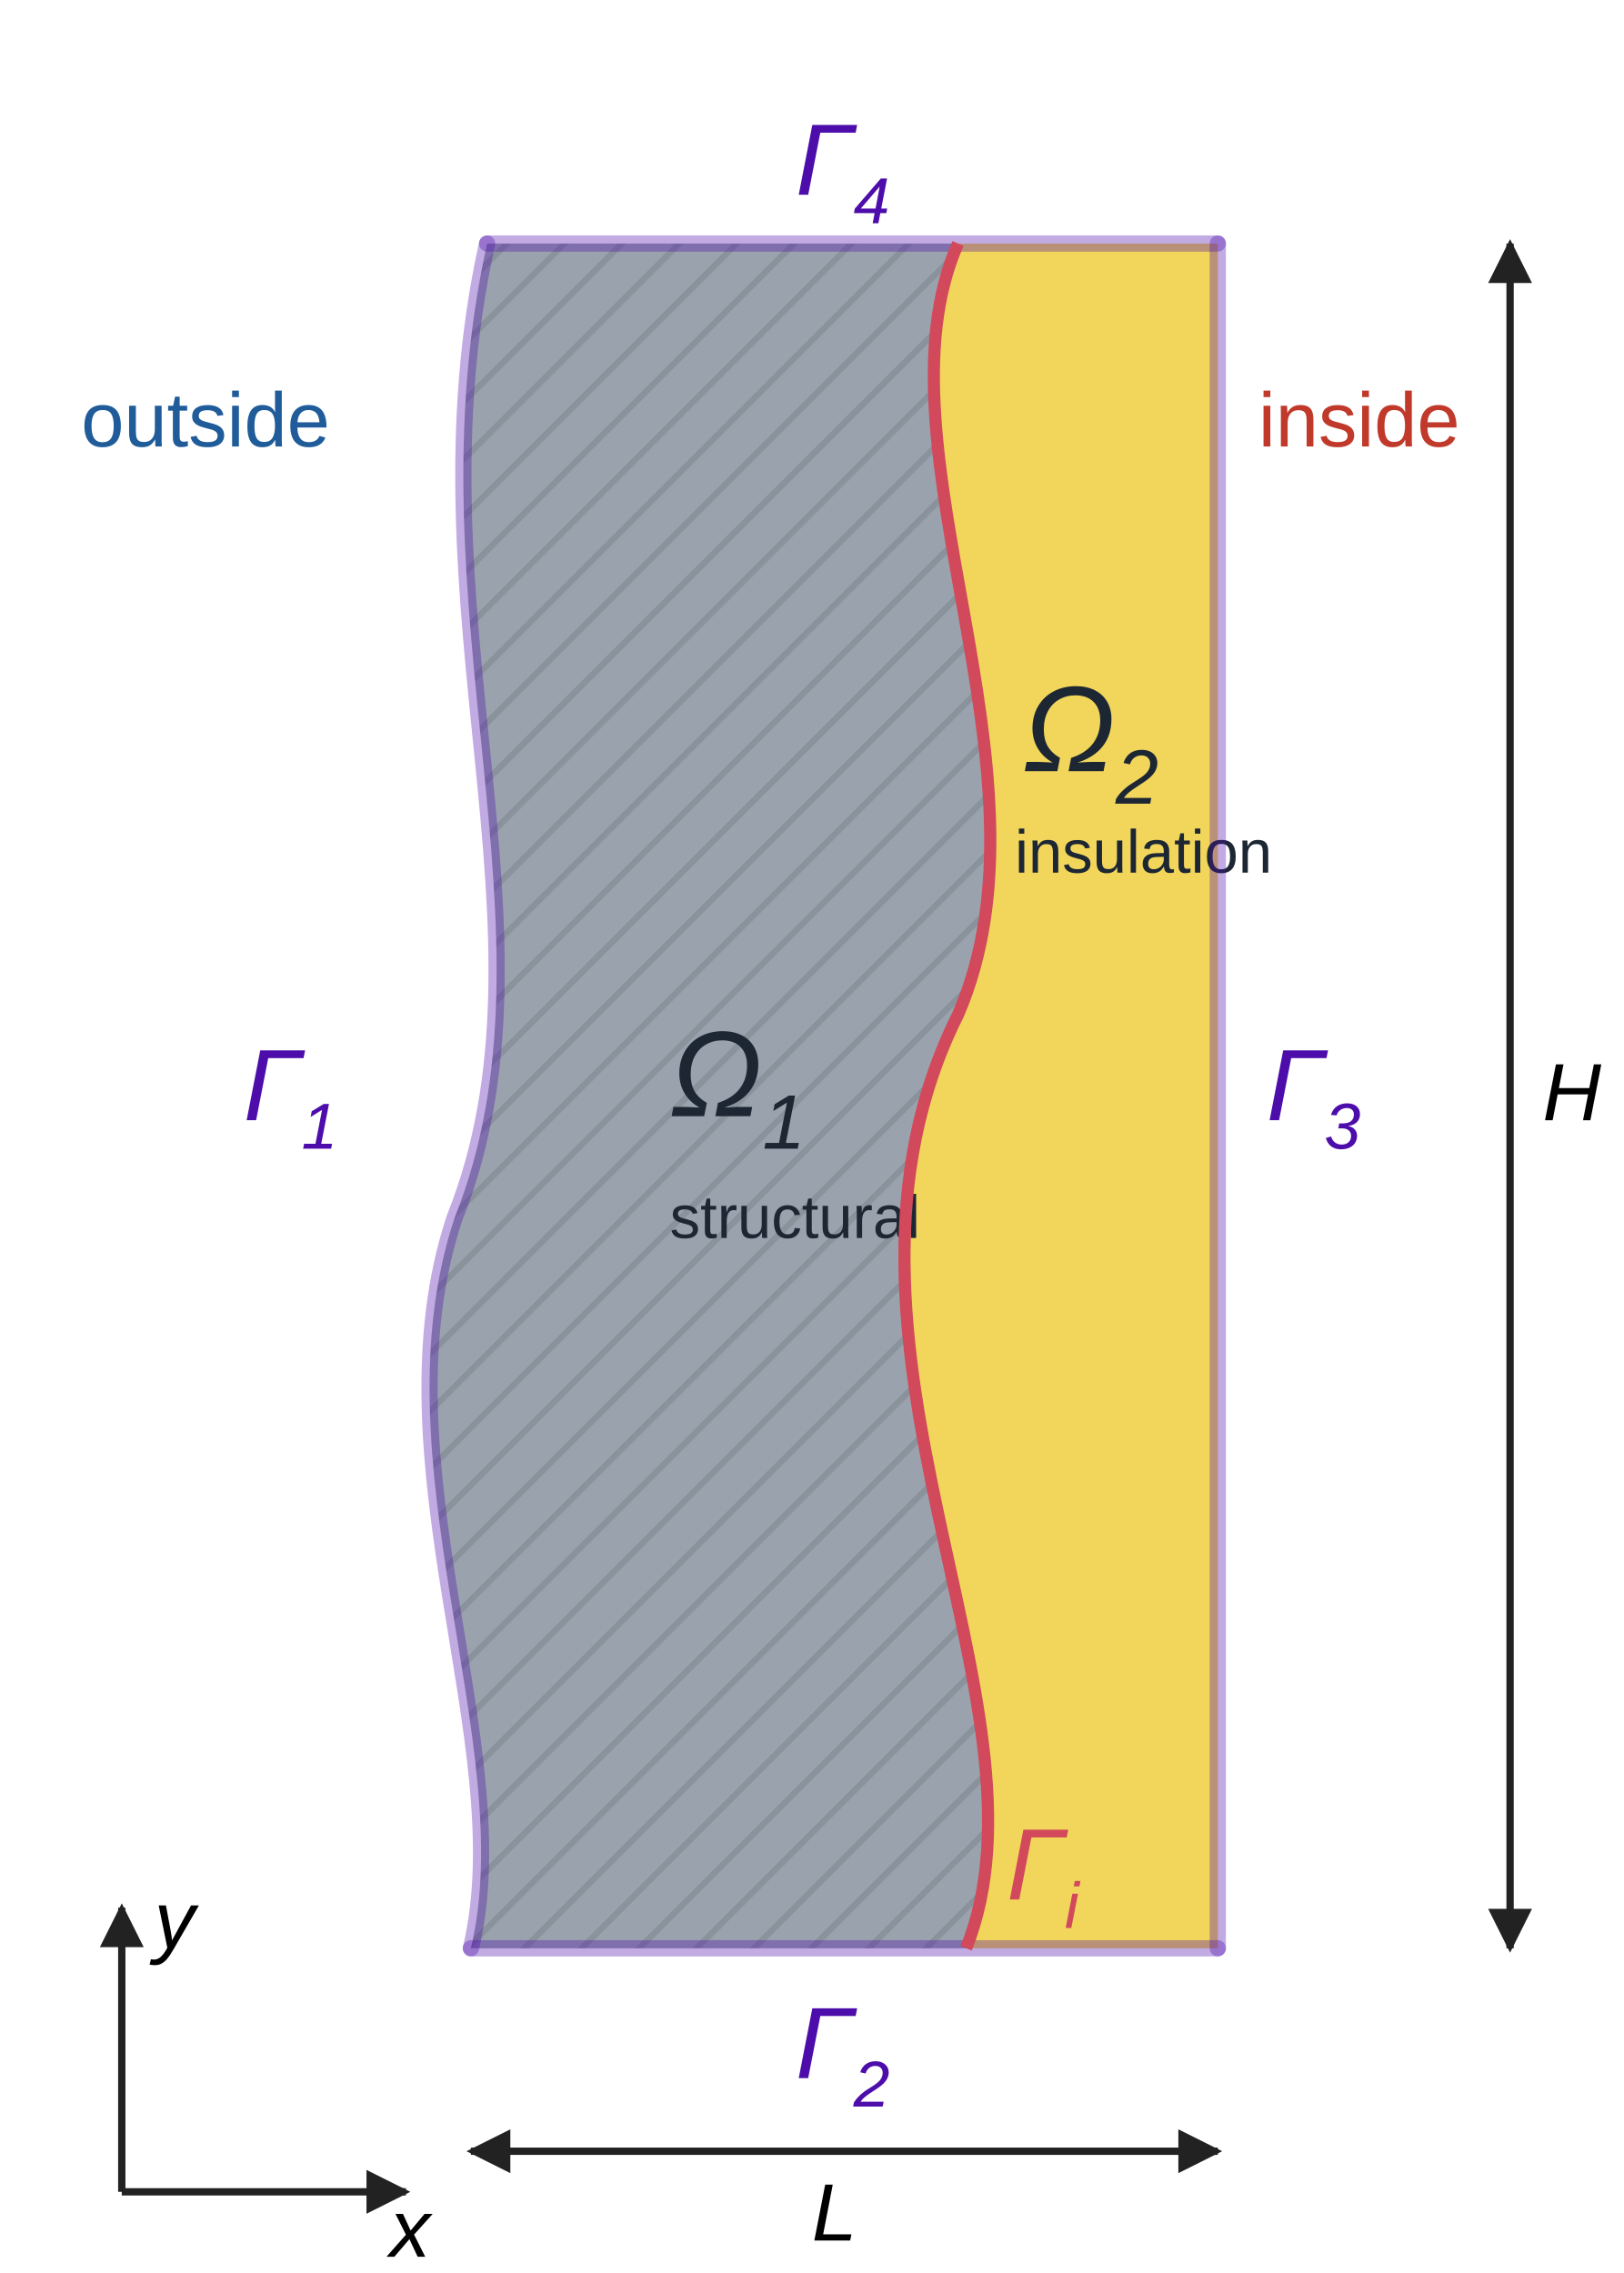
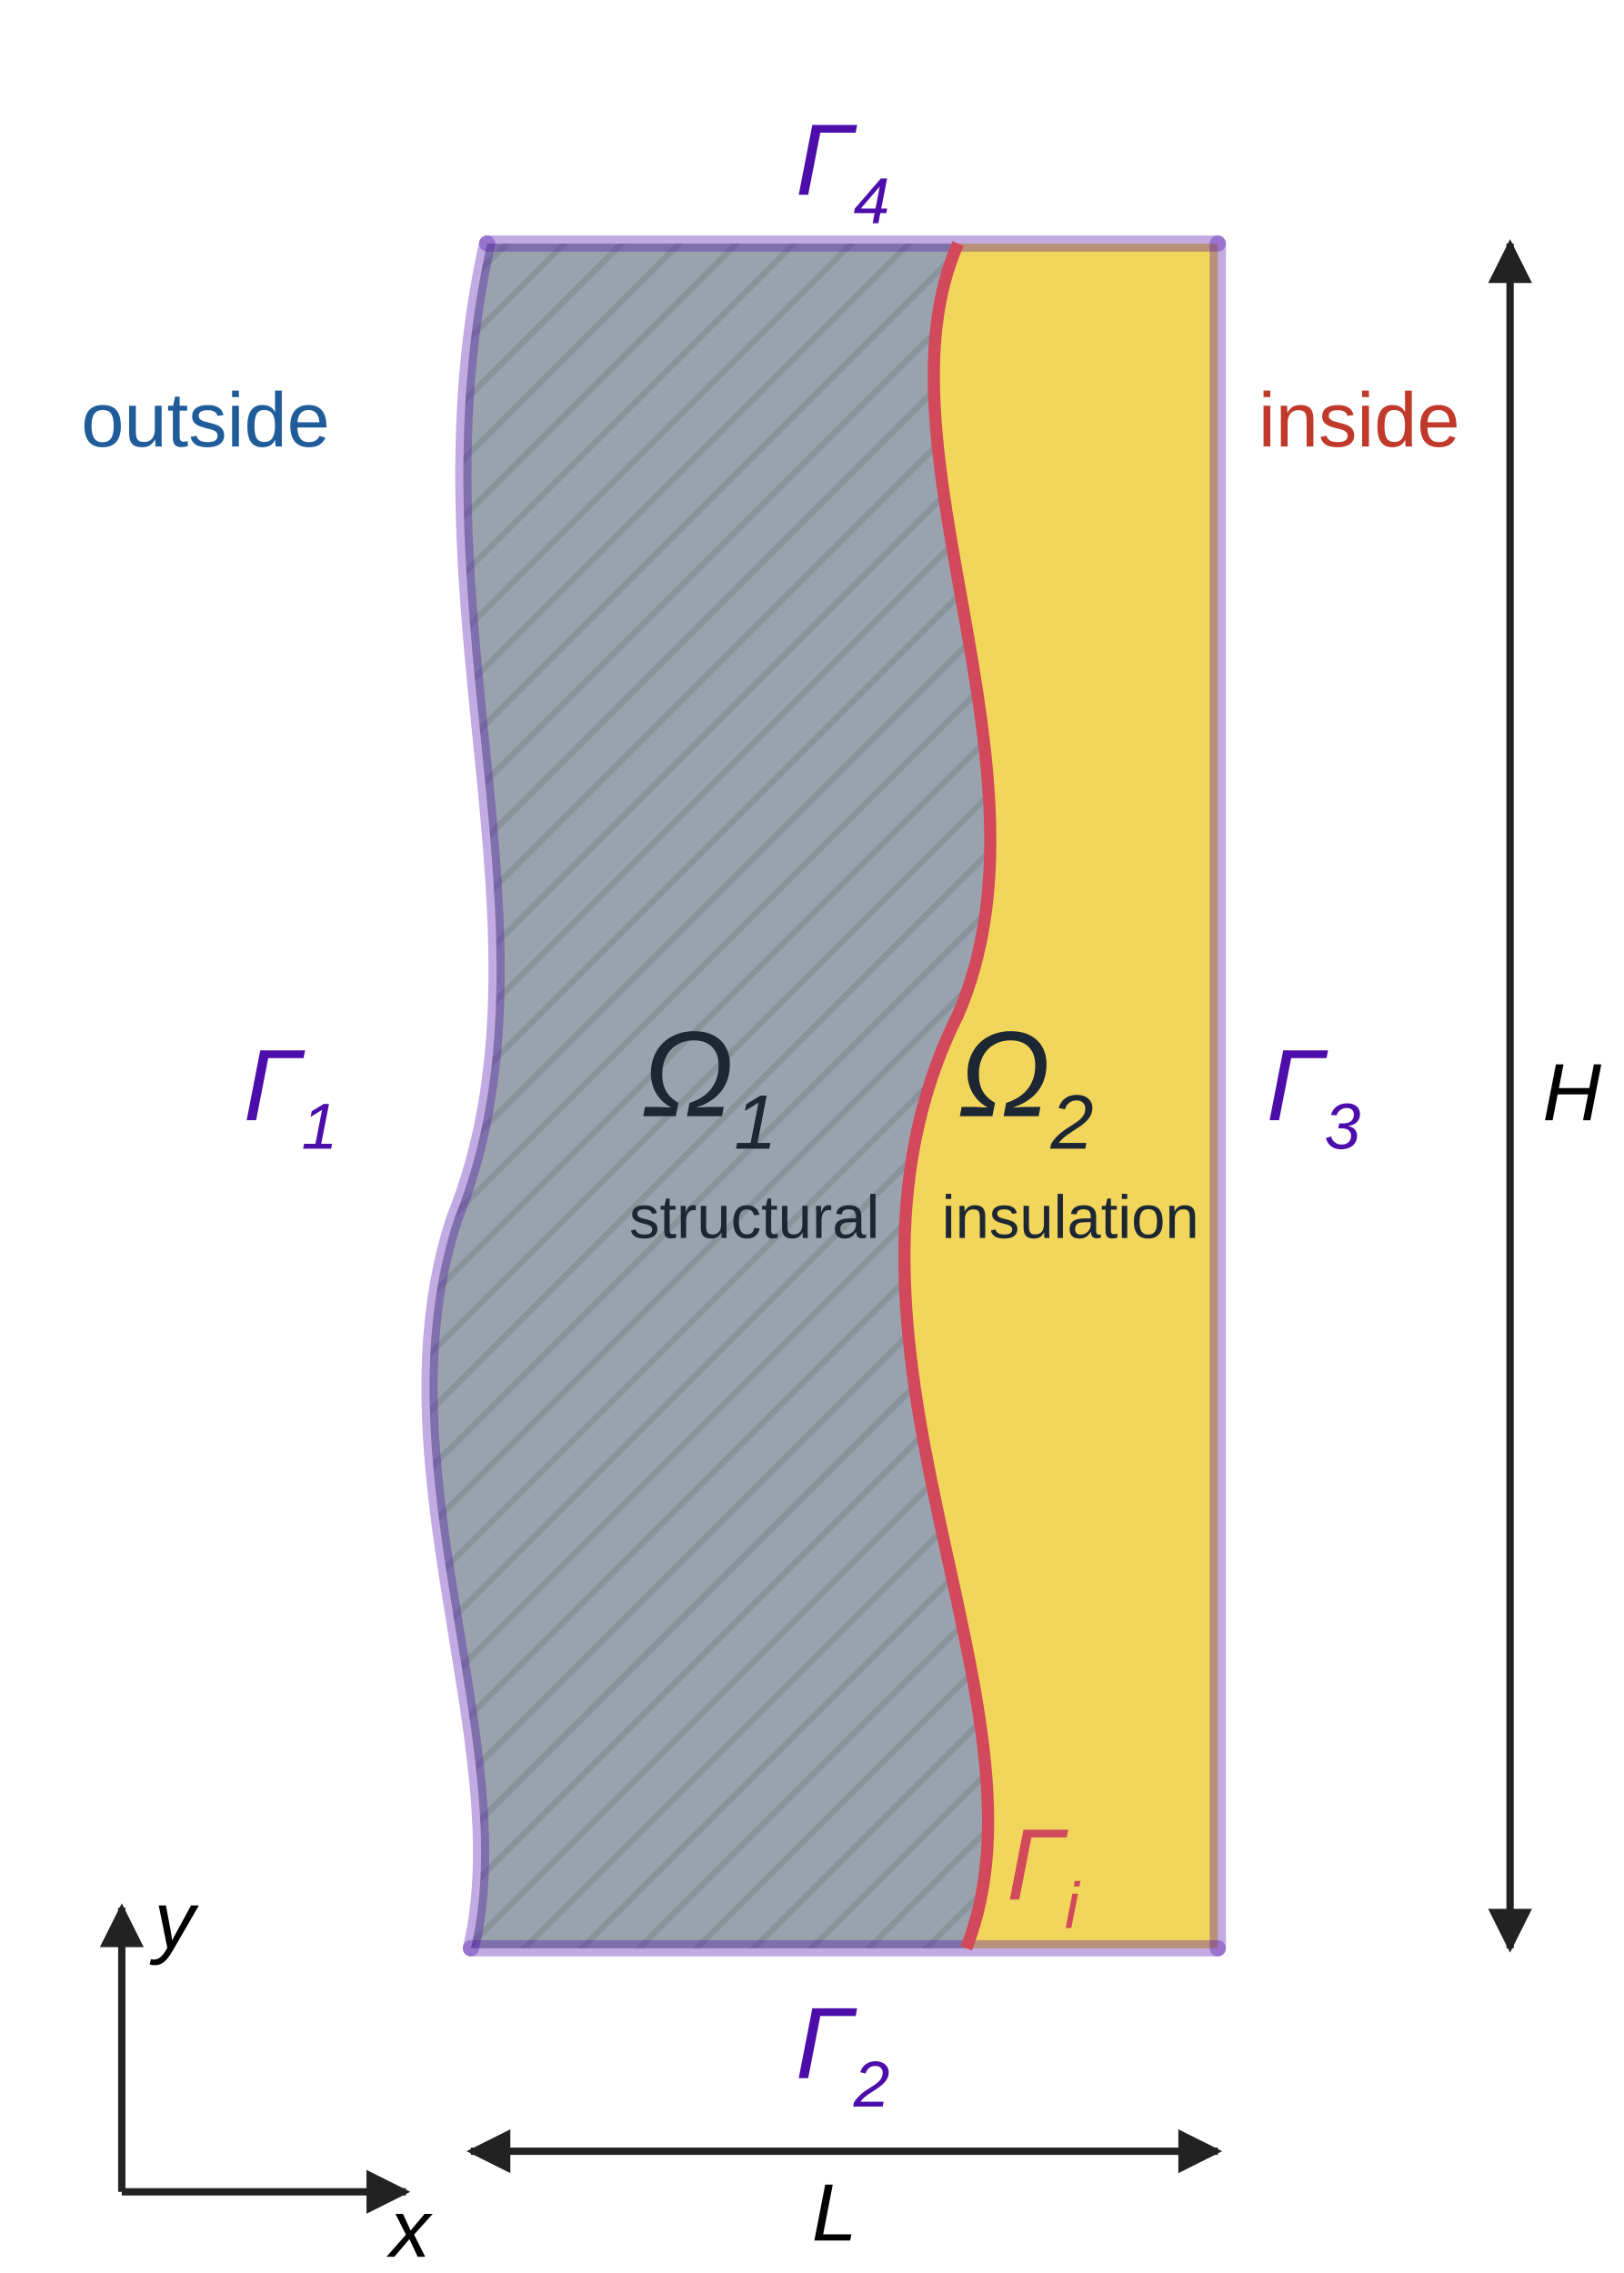
<svg xmlns="http://www.w3.org/2000/svg" viewBox="0 0 400 560" font-family="CMU Sans Serif, Arial, sans-serif">
  <defs>
    <pattern id="governing-boundaries-faint-ph-hat" width="10" height="10" patternUnits="userSpaceOnUse" patternTransform="rotate(45)">
      <rect width="10" height="10" fill="#9aa3ad" />
      <line x1="0" y1="0" x2="0" y2="10" stroke="#8a929c" stroke-width="3" />
    </pattern>
    <marker id="governing-boundaries-faint-ph-g" viewBox="0 0 10 10" refX="9" refY="5" markerWidth="6" markerHeight="6" orient="auto-start-reverse">
      <path d="M0,0 L10,5 L0,10 z" fill="#222" />
    </marker>
    <marker id="governing-boundaries-faint-ph-r" viewBox="0 0 10 10" refX="9" refY="5" markerWidth="6" markerHeight="6" orient="auto">
      <path d="M0,0 L10,5 L0,10 z" fill="#d1495b" />
    </marker>
  </defs>
  <rect x="0" y="0" width="400" height="560" fill="none" />
  <path d="M120,60 C100,150 140,230 112,300 C92,360 128,430 116,480 L238,480 C262,420 196,330 236,250 C262,190 214,110 236,60 Z" fill="url(#governing-boundaries-faint-ph-hat)" />
  <path d="M236,60 C214,110 262,190 236,250 C196,330 262,420 238,480 L300,480 L300,60 Z" fill="#f2d65c" />
-   <text x="165" y="275" font-size="30" font-style="italic" fill="#1d2733">Ω<tspan font-size="19" dy="8">1</tspan>
+   <text x="158" y="275" font-size="30" font-style="italic" fill="#1d2733">Ω<tspan font-size="19" dy="8">1</tspan>
  </text>
-   <text x="252" y="190" font-size="30" font-style="italic" fill="#1d2733">Ω<tspan font-size="19" dy="8">2</tspan>
+   <text x="236" y="275" font-size="30" font-style="italic" fill="#1d2733">Ω<tspan font-size="19" dy="8">2</tspan>
  </text>
-   <text x="165" y="305" font-size="15" fill="#1d2733">structural</text>
-   <text x="250" y="215" font-size="15" fill="#1d2733">insulation</text>
+   <text x="155" y="305" font-size="15" fill="#1d2733">structural</text>
+   <text x="232" y="305" font-size="15" fill="#1d2733">insulation</text>
  <g fill="none" stroke="#4D0DAB" stroke-linecap="round">
    <path d="M120,60 C100,150 140,230 112,300 C92,360 128,430 116,480" stroke-width="4" opacity=".35" />
    <path d="M300,60 L300,480" stroke-width="4" opacity=".35" />
    <path d="M120,60 L300,60" stroke-width="4" opacity=".35" />
    <path d="M116,480 L300,480" stroke-width="4" opacity=".35" />
  </g>
  <path d="M236,60 C214,110 262,190 236,250 C196,330 262,420 238,480" fill="none" stroke="#d1495b" stroke-width="3" />
  <g font-size="25" font-style="italic" fill="#4D0DAB">
    <text x="60" y="276">Γ<tspan font-size="16" dy="7">1</tspan>
    </text>
    <text x="312" y="276">Γ<tspan font-size="16" dy="7">3</tspan>
    </text>
    <text x="196" y="48">Γ<tspan font-size="16" dy="7">4</tspan>
    </text>
    <text x="196" y="512">Γ<tspan font-size="16" dy="7">2</tspan>
    </text>
  </g>
  <text x="248" y="468" font-size="25" font-style="italic" fill="#d1495b">Γ<tspan font-size="16" dy="7">i</tspan>
  </text>
  <text x="20" y="110" font-size="19" fill="#1f5c99">outside</text>
  <text x="310" y="110" font-size="19" fill="#c0392b">inside</text>
  <g stroke="#222" stroke-width="1.8" fill="none">
    <line x1="30" y1="540" x2="30" y2="470" marker-end="url(#governing-boundaries-faint-ph-g)" />
    <line x1="30" y1="540" x2="100" y2="540" marker-end="url(#governing-boundaries-faint-ph-g)" />
    <line x1="372" y1="60" x2="372" y2="480" marker-start="url(#governing-boundaries-faint-ph-g)" marker-end="url(#governing-boundaries-faint-ph-g)" />
    <line x1="116" y1="530" x2="300" y2="530" marker-start="url(#governing-boundaries-faint-ph-g)" marker-end="url(#governing-boundaries-faint-ph-g)" />
  </g>
  <g font-size="20" font-style="italic">
    <text x="38" y="480">y</text>
    <text x="96" y="556">x</text>
    <text x="380" y="276">H</text>
    <text x="200" y="552">L</text>
  </g>
</svg>
